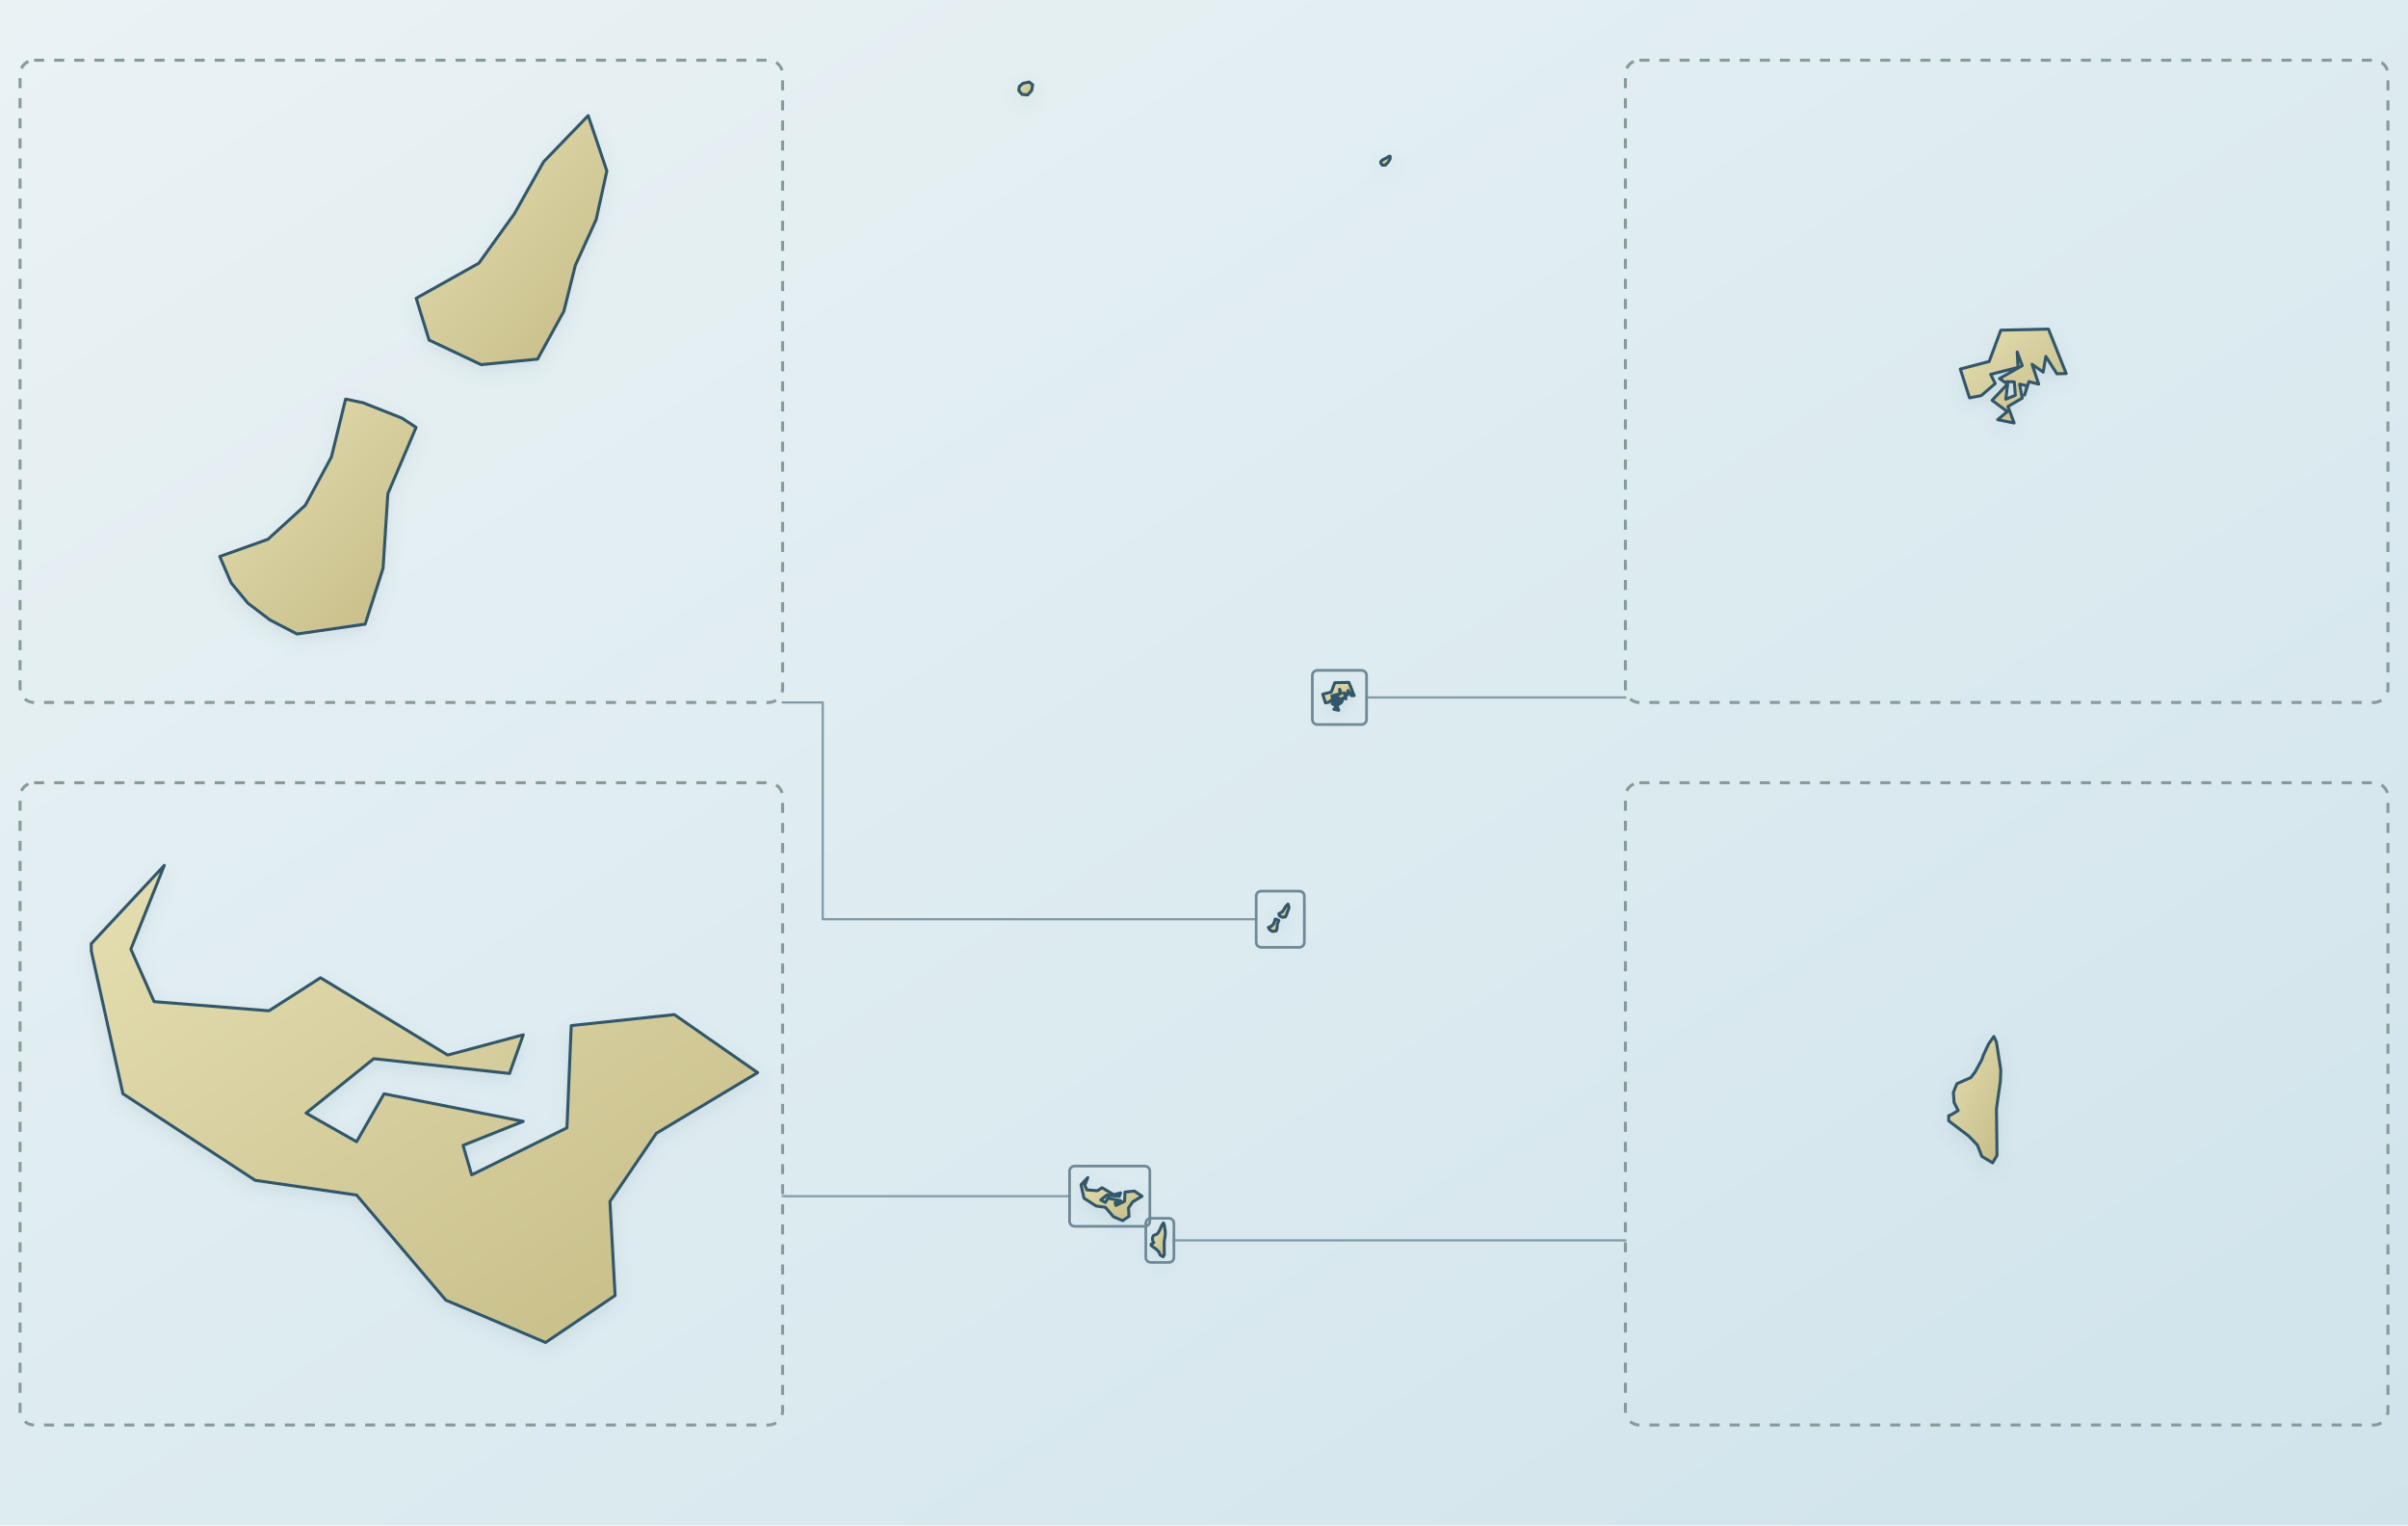
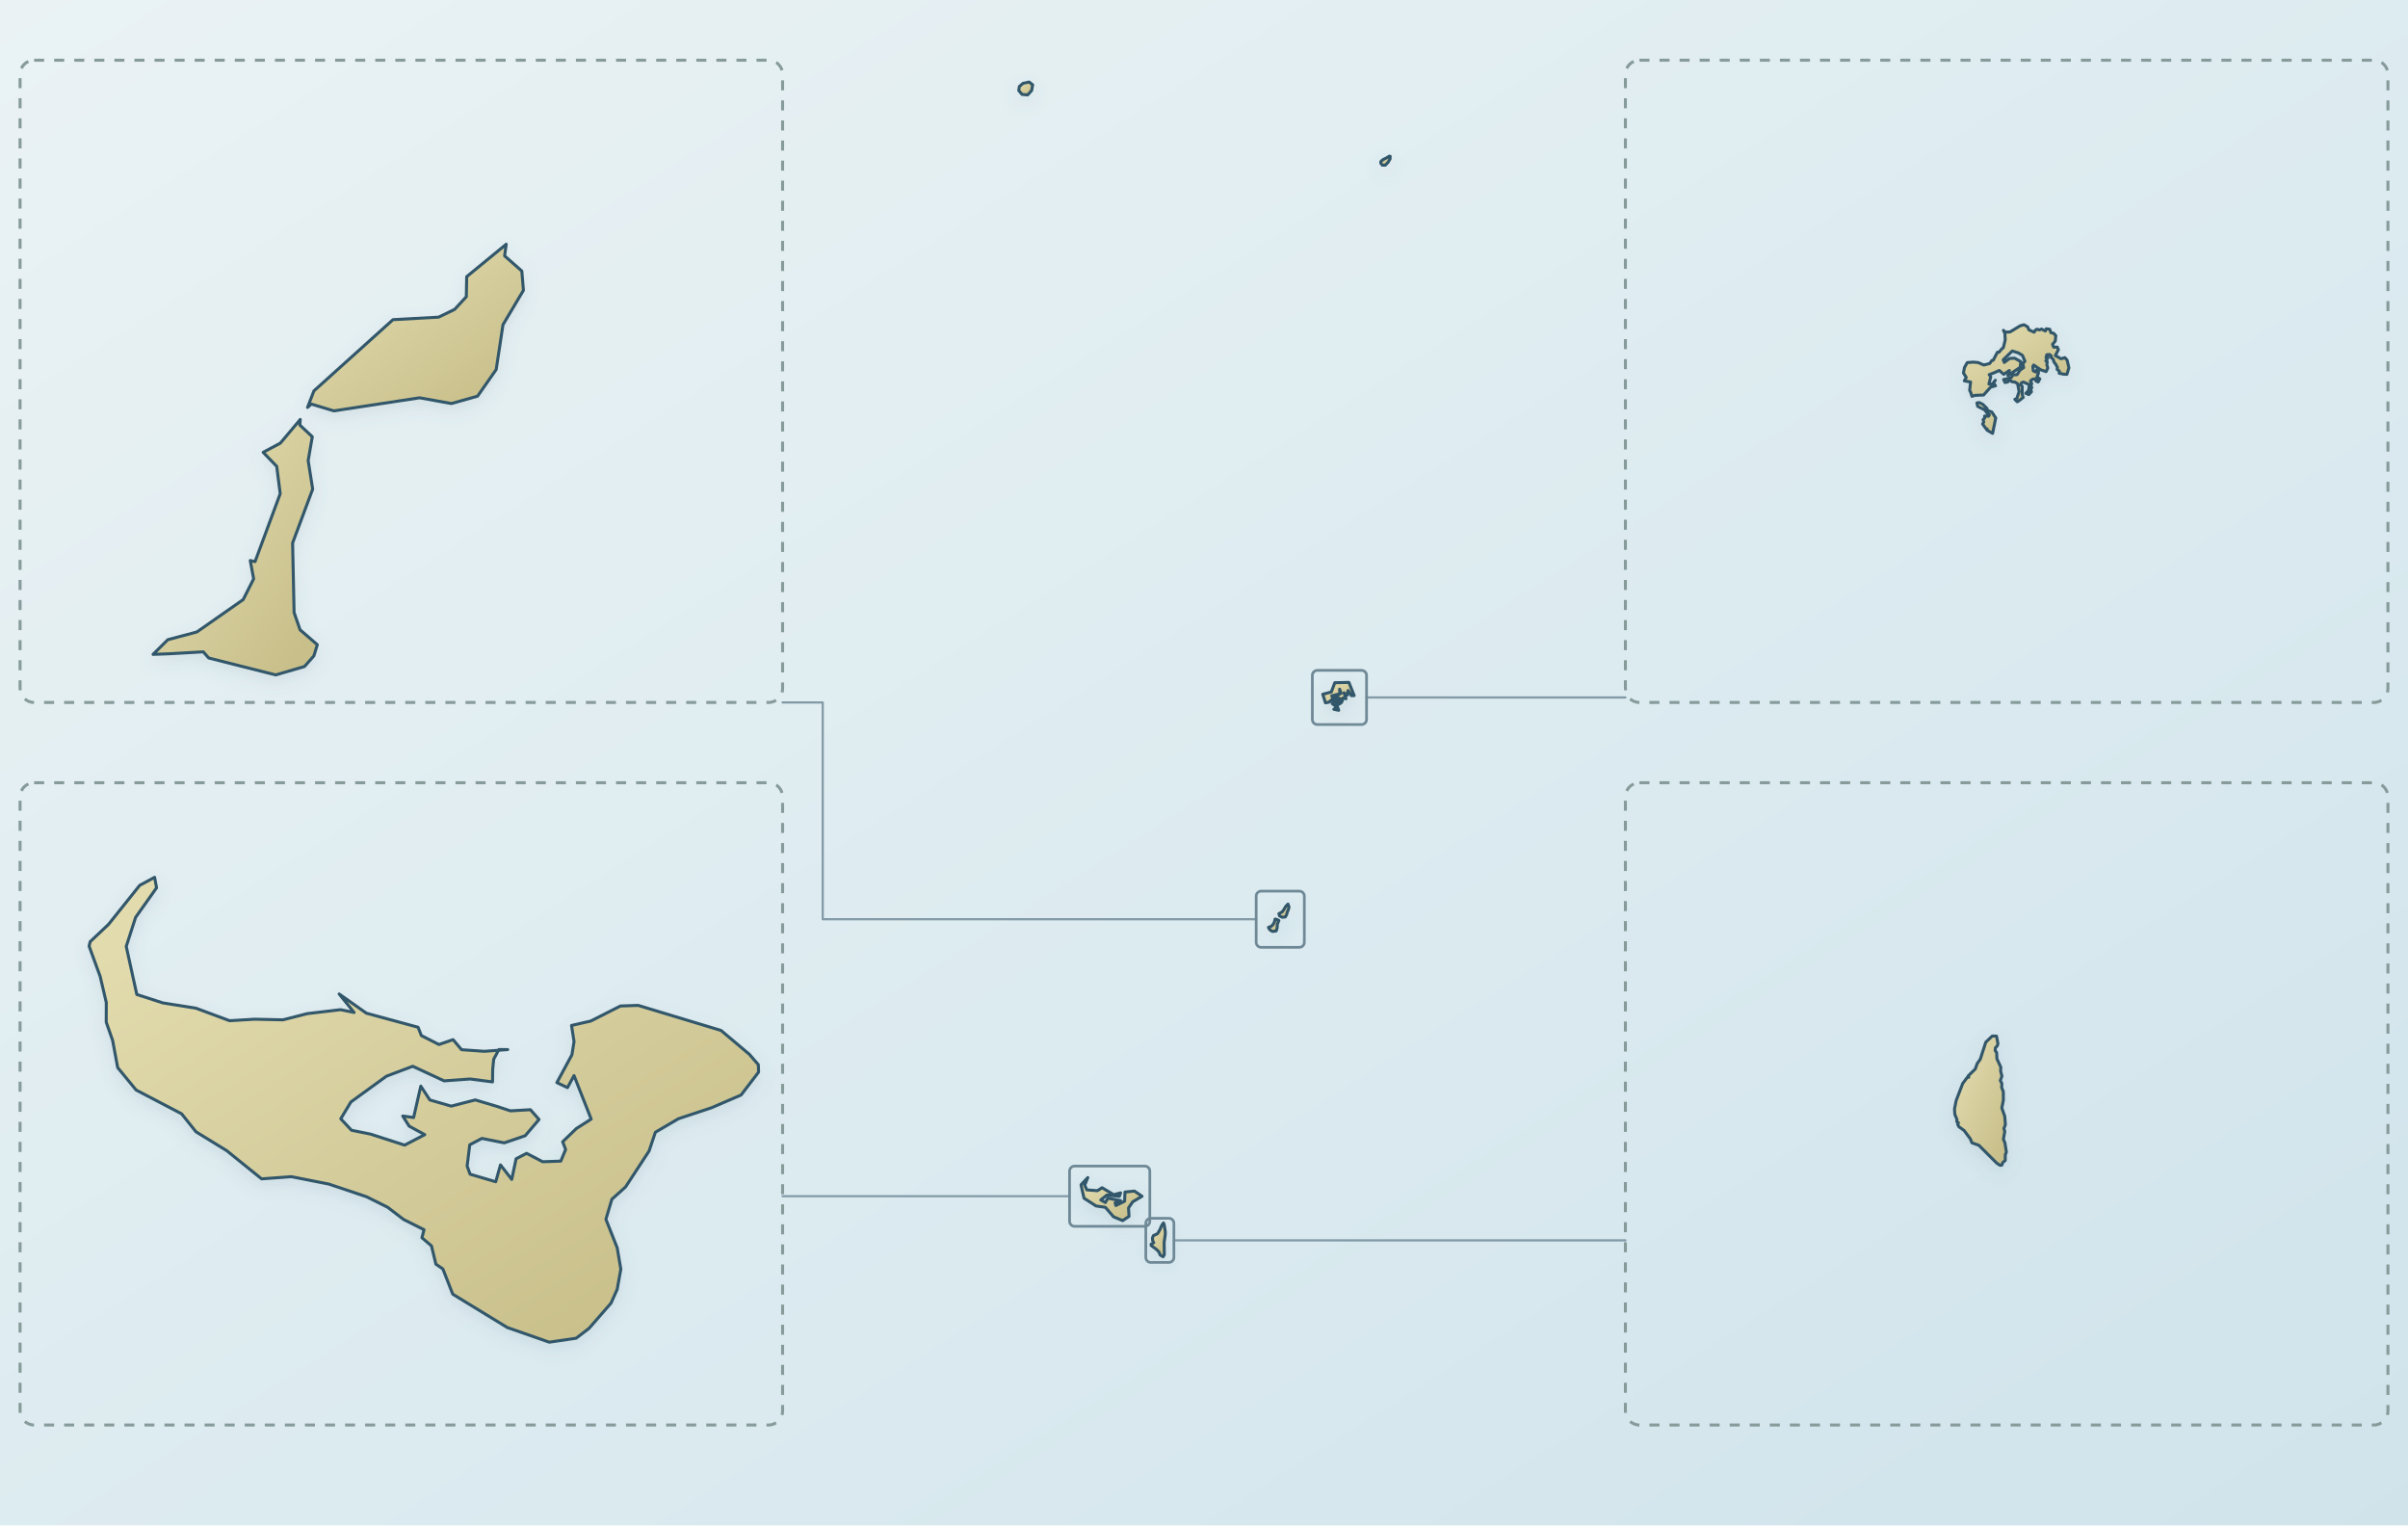
<svg xmlns="http://www.w3.org/2000/svg" viewBox="0 0 1200 760" role="img" aria-label="Map of Tonga with centered national overview and enlarged island-group details" data-map-style="journey-atlas-map-v3-clean-background" data-map-projection="multi-region-local-equirectangular-fit-v1">
  <defs>
    <linearGradient id="sea" x1="0" y1="0" x2="1" y2="1">
      <stop offset="0" stop-color="#eaf2f4" />
      <stop offset=".55" stop-color="#dcebf0" />
      <stop offset="1" stop-color="#d0e3eb" />
    </linearGradient>
    <linearGradient id="land" x1=".12" y1=".08" x2=".88" y2=".92">
      <stop offset="0" stop-color="#e2dbad" />
      <stop offset=".52" stop-color="#d4cc9b" />
      <stop offset="1" stop-color="#c8bf8a" />
    </linearGradient>
    <filter id="shadow" x="-10%" y="-10%" width="120%" height="120%">
      <feGaussianBlur in="SourceAlpha" stdDeviation="4" result="b" />
      <feOffset in="b" dy="3" result="o" />
      <feColorMatrix in="o" type="matrix" values="0 0 0 0 .12 0 0 0 0 .22 0 0 0 0 .28 0 0 0 .14 0" />
      <feBlend in="SourceGraphic" mode="normal" />
    </filter>
  </defs>
  <rect width="1200" height="760" fill="url(#sea)" />
  <rect x="10" y="30" width="380" height="320" rx="7" fill="none" stroke="#879b9b" stroke-width="1.5" stroke-dasharray="5 5" data-map-inset-frame="haapai" />
  <rect x="10" y="390" width="380" height="320" rx="7" fill="none" stroke="#879b9b" stroke-width="1.5" stroke-dasharray="5 5" data-map-inset-frame="tongatapu" />
  <rect x="810" y="30" width="380" height="320" rx="7" fill="none" stroke="#879b9b" stroke-width="1.5" stroke-dasharray="5 5" data-map-inset-frame="vavau" />
  <rect x="810" y="390" width="380" height="320" rx="7" fill="none" stroke="#879b9b" stroke-width="1.5" stroke-dasharray="5 5" data-map-inset-frame="eua" />
  <g id="target-country" filter="url(#shadow)">
    <g data-map-region="overview" transform="translate(415 0)">
      <path d="M123.76,590.58L123.76,590.25L127.09,586.73L125.56,590.50L126.62,592.85L131.86,593.27L134.21,591.78L140.00,595.25L143.44,594.34L142.82,596.08L136.63,595.42L133.55,597.86L135.85,599.15L137.10,596.99L143.44,598.23L140.70,599.31L141.09,600.64L145.43,598.52L145.63,593.93L150.33,593.44L154.12,596.04L149.50,598.77L147.39,601.83L147.63,606.05L144.46,608.16L139.92,606.26L135.85,601.54L131.23,600.88L125.20,596.99L123.76,590.58Z" fill="url(#land)" fill-rule="evenodd" stroke="#31576a" stroke-width="1.5" stroke-linejoin="round" />
      <path d="M165.14,610.07L165.73,613.77L165.68,615.27L165.14,618.94L165.22,625.16L164.62,626.16L163.16,625.30L162.56,623.79L161.37,622.57L158.67,620.55L158.67,619.87L159.04,619.73L159.96,619.19L159.41,618.11L159.31,616.76L159.79,615.61L161.66,614.80L162.25,614.04L163.16,612.41L163.38,611.79L164.07,610.32L164.80,609.31L165.14,610.07Z" fill="url(#land)" fill-rule="evenodd" stroke="#31576a" stroke-width="1.5" stroke-linejoin="round" />
      <path d="M251.03,347.77L250.87,347.94L249.98,347.32L253.33,345.41L252.59,343.39L252.71,345.66L248.67,346.70L249.34,348.06L247.27,349.84L245.55,350.18L244.18,345.91L248.45,344.79L250.17,340.16L257.21,340.00L259.83,346.57L258.46,346.62L256.82,344.05L256.43,346.36L254.79,345.21L255.76,348.15L254.32,347.77L253.68,349.76L254.04,348.39L252.94,348.15L253.34,350.21L251.23,351.45L252.13,353.90L249.70,353.40L251.14,352.20L248.88,350.55L251.18,348.11L250.91,350.38L252.32,349.80L252.16,347.81L251.03,347.77Z" fill="url(#land)" fill-rule="evenodd" stroke="#31576a" stroke-width="1.5" stroke-linejoin="round" />
      <path d="M217.13,462.05L218.40,461.60L219.39,460.70L220.08,459.43L220.45,457.91L220.92,458.01L221.94,458.41L222.31,458.66L221.57,460.40L221.44,462.36L220.97,463.83L219.17,464.09L218.45,463.71L217.87,463.28L217.43,462.75L217.13,462.05Z" fill="url(#land)" fill-rule="evenodd" stroke="#31576a" stroke-width="1.5" stroke-linejoin="round" />
      <path d="M222.32,455.26L223.97,454.34L224.91,453.04L225.68,451.68L226.86,450.46L227.35,451.92L227.07,453.19L226.52,454.40L226.22,455.60L225.52,456.86L224.03,457.01L222.66,456.36L222.32,455.26Z" fill="url(#land)" fill-rule="evenodd" stroke="#31576a" stroke-width="1.5" stroke-linejoin="round" />
      <path d="M97.86,40.87L99.61,42.25L99.13,45.04L97.12,47.30L94.33,47.03L92.70,45.12L92.97,43.12L94.81,41.52L97.86,40.87Z" fill="url(#land)" fill-rule="evenodd" stroke="#31576a" stroke-width="1.5" stroke-linejoin="round" />
      <path d="M276.07,78.62L277.30,77.84L277.77,77.86L277.71,79.22L276.70,80.93L275.33,82.30L273.86,82.28L273.08,81.24L273.12,80.50L274.10,79.60L276.07,78.62Z" fill="url(#land)" fill-rule="evenodd" stroke="#31576a" stroke-width="1.5" stroke-linejoin="round" />
    </g>
-     <g data-region="haapai" transform="translate(-380 -360)">
-       <path d="M489.52,637.27L513.52,628.70L532.19,611.69L545.17,587.64L552.23,558.84L560.96,560.68L580.35,568.34L587.34,572.94L573.28,606.02L570.90,643.10L561.97,670.98L528.01,675.88L514.46,668.83L503.58,660.56L495.21,650.45L489.52,637.27Z" fill="url(#land)" fill-rule="evenodd" stroke="#31576a" stroke-width="1.5" stroke-linejoin="round" />
-       <path d="M587.41,508.60L618.62,491.14L636.36,466.47L650.92,440.58L673.12,417.61L682.42,445.18L677.09,469.38L666.71,492.21L661.01,515.03L647.89,538.93L619.78,541.69L593.83,529.43L587.41,508.60Z" fill="url(#land)" fill-rule="evenodd" stroke="#31576a" stroke-width="1.5" stroke-linejoin="round" />
+     <g data-region="haapai">
+       <path d="M153.27,202.99L155.17,201.32L166.36,204.72L209.10,198.20L224.95,201.06L237.99,197.39L247.27,184.12L250.66,161.79L260.84,144.66L260.04,135.04L251.47,127.49L252.27,121.68L232.57,137.85L232.39,147.84L226.57,154.15L218.57,158.02L195.84,159.27L156.43,194.77L153.27,202.99Z" fill="url(#land)" fill-rule="evenodd" stroke="#31576a" stroke-width="1.5" stroke-linejoin="round" />
+       <path d="M84.73,325.72L101.30,324.77L104.00,327.84L137.40,336.27L151.72,332.10L156.42,326.79L158.13,321.22L149.54,313.80L146.56,305.20L145.82,270.54L155.82,243.70L153.57,229.46L155.63,217.61L149.42,211.78L149.63,208.99L139.70,220.81L131.14,225.36L137.90,232.37L139.64,245.98L127.10,279.84L124.71,279.28L126.40,288.41L121.19,298.74L98.12,314.87L83.62,318.73L76.27,326.04L84.73,325.72Z" fill="url(#land)" fill-rule="evenodd" stroke="#31576a" stroke-width="1.5" stroke-linejoin="round" />
    </g>
-     <g data-region="tongatapu" transform="translate(-380 360)">
-       <path d="M425.50,113.85L425.46,110.22L461.87,71.18L445.21,112.91L456.79,139.06L514.04,143.62L539.72,127.16L603.11,165.68L640.77,155.58L633.92,174.85L566.27,167.48L532.53,194.59L557.71,208.85L571.38,184.98L640.77,198.71L610.76,210.68L615.05,225.37L662.54,201.92L664.67,150.99L716.06,145.52L757.57,174.43L707.06,204.68L683.96,238.64L686.53,285.48L651.87,308.88L602.19,287.80L557.70,235.43L507.17,228.09L441.26,184.95L425.50,113.85Z" fill="url(#land)" fill-rule="evenodd" stroke="#31576a" stroke-width="1.5" stroke-linejoin="round" />
+     <g data-region="tongatapu">
+       <path d="M44.41,471.42L49.93,486.54L52.97,499.51L52.94,509.28L56.12,518.37L58.65,531.93L67.82,543.09L90.50,554.94L97.65,563.90L112.95,573.29L130.37,587.36L145.20,586.27L163.88,589.96L182.70,596.29L193.14,601.49L201.09,607.57L211.31,612.71L210.27,616.71L215.01,620.75L217.23,629.88L220.70,632.23L225.62,644.81L252.77,661.41L273.72,668.73L287.14,666.75L293.59,661.80L304.50,649.27L307.57,642.41L309.38,632.35L307.57,621.69L301.95,607.50L304.92,597.51L311.73,591.41L323.46,573.49L326.59,564.15L338.06,557.41L354.54,551.95L369.30,545.59L378.04,534.17L377.91,530.47L373.40,525.27L359.33,513.42L318.04,500.93L309.19,501.23L294.41,508.73L284.81,510.93L286.07,518.97L285.01,525.55L277.52,539.39L282.80,541.91L286.06,535.91L294.61,557.58L287.22,562.29L280.40,568.87L281.88,572.75L279.46,578.52L270.44,578.83L262.42,574.64L257.19,577.36L255.02,587.63L249.40,580.41L247.05,588.81L234.27,585.04L232.79,580.98L234.09,570.39L240.16,567.20L251.28,569.43L261.73,565.87L268.62,557.78L264.34,552.91L254.35,553.47L247.35,551.16L236.86,548.03L224.85,551.12L214.19,548.04L209.70,541.15L206.12,556.80L200.69,556.05L203.89,561.09L211.69,565.33L201.66,570.55L184.62,565.05L175.17,563.15L169.82,557.43L174.86,549.06L192.56,536.22L205.69,531.26L221.31,538.53L234.31,537.60L245.44,539.05L245.54,532.64L246.04,527.72L248.63,522.92L253.01,522.95L241.36,523.81L230.01,523.01L225.79,518.00L218.73,520.42L209.97,515.96L208.35,511.82L182.60,504.83L169.02,495.25L176.46,504.45L169.70,503.07L153.08,505.04L140.99,508.13L126.85,507.81L114.42,508.57L97.64,502.32L81.18,499.70L68.18,495.50L62.91,471.55L67.59,457.05L78.02,442.36L77.04,437.11L69.60,441.14L54.08,460.57L44.93,469.19L44.41,471.42Z" fill="url(#land)" fill-rule="evenodd" stroke="#31576a" stroke-width="1.5" stroke-linejoin="round" />
    </g>
-     <g data-region="vavau" transform="translate(20 0)">
-       <path d="M980.00,190.14L979.44,190.71L976.44,188.62L987.76,182.20L985.26,175.38L985.66,183.05L972.05,186.52L974.30,191.12L967.33,197.10L961.50,198.23L956.89,183.88L971.29,180.11L977.08,164.51L1000.82,163.97L1009.67,186.11L1005.05,186.25L999.52,177.61L998.19,185.40L992.66,181.51L995.95,191.40L991.08,190.15L988.94,196.82L990.15,192.23L986.45,191.40L987.77,198.36L980.65,202.52L983.70,210.76L975.51,209.09L980.37,205.05L972.73,199.48L980.51,191.26L979.58,198.92L984.33,196.95L983.80,190.28L980.00,190.14Z" fill="url(#land)" fill-rule="evenodd" stroke="#31576a" stroke-width="1.5" stroke-linejoin="round" />
+     <g data-region="vavau">
+       <path d="M992.61,179.62L991.54,181.11L988.63,181.87L985.75,180.62L983.27,180.42L980.36,180.66L978.97,183.10L978.47,185.86L979.86,188.03L978.91,189.75L982.04,190.35L981.55,194.44L982.10,195.56L982.70,197.48L984.19,196.99L988.50,196.81L992.04,192.86L994.45,192.22L993.47,190.83L994.34,189.45L992.90,191.36L991.16,191.36L992.06,187.74L991.29,186.67L993.81,185.71L996.33,184.58L998.54,186.50L1001.35,184.58L1000.62,187.09L1006.74,183.01L1007.05,180.18L1003.91,178.45L1001.47,178.61L998.80,180.59L998.29,179.26L1002.78,174.88L1005.81,175.82L1007.86,177.05L1009.10,180.00L1008.04,181.21L1008.48,183.16L1006.66,184.40L1005.18,186.69L1003.10,186.76L1002.40,188.00L1000.76,188.63L998.48,189.07L999.17,190.58L1000.44,190.36L1001.73,189.33L1002.57,190.19L1004.05,190.35L1005.43,191.13L1006.20,195.08L1005.08,198.48L1004.08,198.98L1005.26,200.18L1006.14,199.67L1008.23,198.01L1007.75,196.45L1007.75,192.51L1006.91,191.74L1007.35,190.74L1008.33,190.35L1011.31,191.65L1010.92,194.54L1009.54,195.98L1011.03,196.59L1012.36,195.17L1011.99,194.65L1012.49,192.90L1011.76,192.54L1012.50,191.22L1011.85,189.77L1012.44,189.35L1013.00,188.89L1014.25,188.78L1014.84,189.08L1014.55,189.77L1015.65,190.34L1016.10,189.72L1015.50,189.07L1015.84,188.91L1016.56,188.81L1015.10,187.76L1015.84,185.93L1015.78,184.67L1015.01,184.29L1014.53,185.35L1013.27,184.79L1013.02,182.62L1013.45,181.85L1016.98,184.25L1019.65,185.16L1020.50,183.37L1020.04,181.83L1020.21,180.13L1019.50,179.82L1020.65,178.14L1019.63,178.21L1019.98,176.74L1021.41,176.63L1022.22,177.33L1022.15,178.07L1023.19,179.05L1023.63,180.45L1024.51,181.57L1025.32,183.19L1025.13,184.03L1026.31,184.97L1026.15,185.96L1028.39,186.44L1030.02,186.51L1031.01,183.26L1030.15,179.46L1029.01,178.19L1027.12,178.77L1024.26,177.16L1025.77,174.21L1025.23,172.92L1023.42,172.99L1022.85,171.58L1024.23,169.92L1024.48,167.24L1023.42,166.06L1022.04,165.76L1021.48,164.08L1019.74,163.80L1019.26,164.93L1017.38,163.95L1016.32,164.41L1015.11,164.03L1014.44,164.37L1013.68,165.51L1011.08,164.34L1010.42,162.81L1008.60,161.80L1006.69,162.35L1001.69,165.39L999.34,165.50L998.40,164.58L999.12,166.15L999.28,169.40L998.32,173.25L997.59,173.81L996.14,175.52L995.40,175.50L993.29,179.51L992.61,179.62Z" fill="url(#land)" fill-rule="evenodd" stroke="#31576a" stroke-width="1.5" stroke-linejoin="round" />
+       <path d="M992.61,205.28L990.47,204.52L990.19,203.50L988.11,201.47L986.39,200.58L985.18,200.75L985.56,202.46L989.10,204.25L990.32,205.99L991.40,206.62L991.03,207.35L988.98,207.30L989.08,208.24L988.24,209.12L988.61,210.22L988.01,211.27L989.94,213.91L990.28,213.73L990.25,214.33L992.99,215.93L994.55,208.24L992.61,205.28Z" fill="url(#land)" fill-rule="evenodd" stroke="#31576a" stroke-width="1.5" stroke-linejoin="round" />
    </g>
-     <g data-region="eua" transform="translate(20 0)">
-       <path d="M974.91,519.27L977.06,533.07L976.87,538.68L974.91,552.39L975.19,575.64L973.00,579.38L967.61,576.15L965.42,570.50L961.03,565.98L951.11,558.43L951.11,555.89L952.47,555.35L955.83,553.33L953.81,549.31L953.44,544.27L955.21,539.95L962.09,536.93L964.28,534.10L967.61,528.00L968.41,525.70L970.97,520.18L973.64,516.40L974.91,519.27Z" fill="url(#land)" fill-rule="evenodd" stroke="#31576a" stroke-width="1.5" stroke-linejoin="round" />
+     <g data-region="eua">
+       <path d="M974.84,548.32L974.00,552.55L974.16,555.17L975.21,557.78L975.14,558.84L975.97,559.40L975.59,560.21L976.16,561.35L978.81,563.29L981.86,567.37L982.71,569.41L986.15,570.64L995.07,579.54L996.71,580.63L997.58,580.52L998.06,579.23L999.30,578.17L999.32,575.30L999.86,574.03L999.14,569.44L998.38,567.65L999.07,563.72L998.61,562.32L999.37,560.33L999.03,556.13L997.58,552.04L998.36,548.13L998.33,543.89L997.51,541.85L997.61,539.82L996.83,538.38L997.64,536.20L996.98,533.61L997.09,531.75L995.16,527.57L995.00,524.44L994.27,523.44L994.41,522.00L995.34,521.09L995.64,519.90L994.94,516.23L992.82,516.18L989.59,519.27L986.84,527.78L985.31,529.92L984.34,532.65L980.82,536.06L981.12,536.73L980.36,536.81L978.09,539.85L974.84,548.32Z" fill="url(#land)" fill-rule="evenodd" stroke="#31576a" stroke-width="1.5" stroke-linejoin="round" />
    </g>
  </g>
  <g id="inset-locators" aria-hidden="true" fill="none" stroke="#6f8997" stroke-linejoin="round" stroke-linecap="round">
    <rect x="533" y="581" width="40" height="30" rx="2.5" stroke-width="1.35" data-map-locator="tongatapu" />
    <path d="M533,596 L410,596 L390,596" stroke-width="1.1" opacity=".82" data-map-guide="tongatapu" />
    <rect x="654" y="334" width="27" height="27" rx="2.5" stroke-width="1.35" data-map-locator="vavau" />
    <path d="M681,347.5 L790,347.5 L810,347.5" stroke-width="1.1" opacity=".82" data-map-guide="vavau" />
    <rect x="626" y="444" width="24" height="28" rx="2.5" stroke-width="1.35" data-map-locator="haapai" />
    <path d="M626,458 L410,458 L410,350 L390,350" stroke-width="1.1" opacity=".82" data-map-guide="haapai" />
    <rect x="571" y="607" width="14" height="22" rx="2.5" stroke-width="1.35" data-map-locator="eua" />
    <path d="M585,618 L790,618 L810,618" stroke-width="1.1" opacity=".82" data-map-guide="eua" />
  </g>
</svg>
